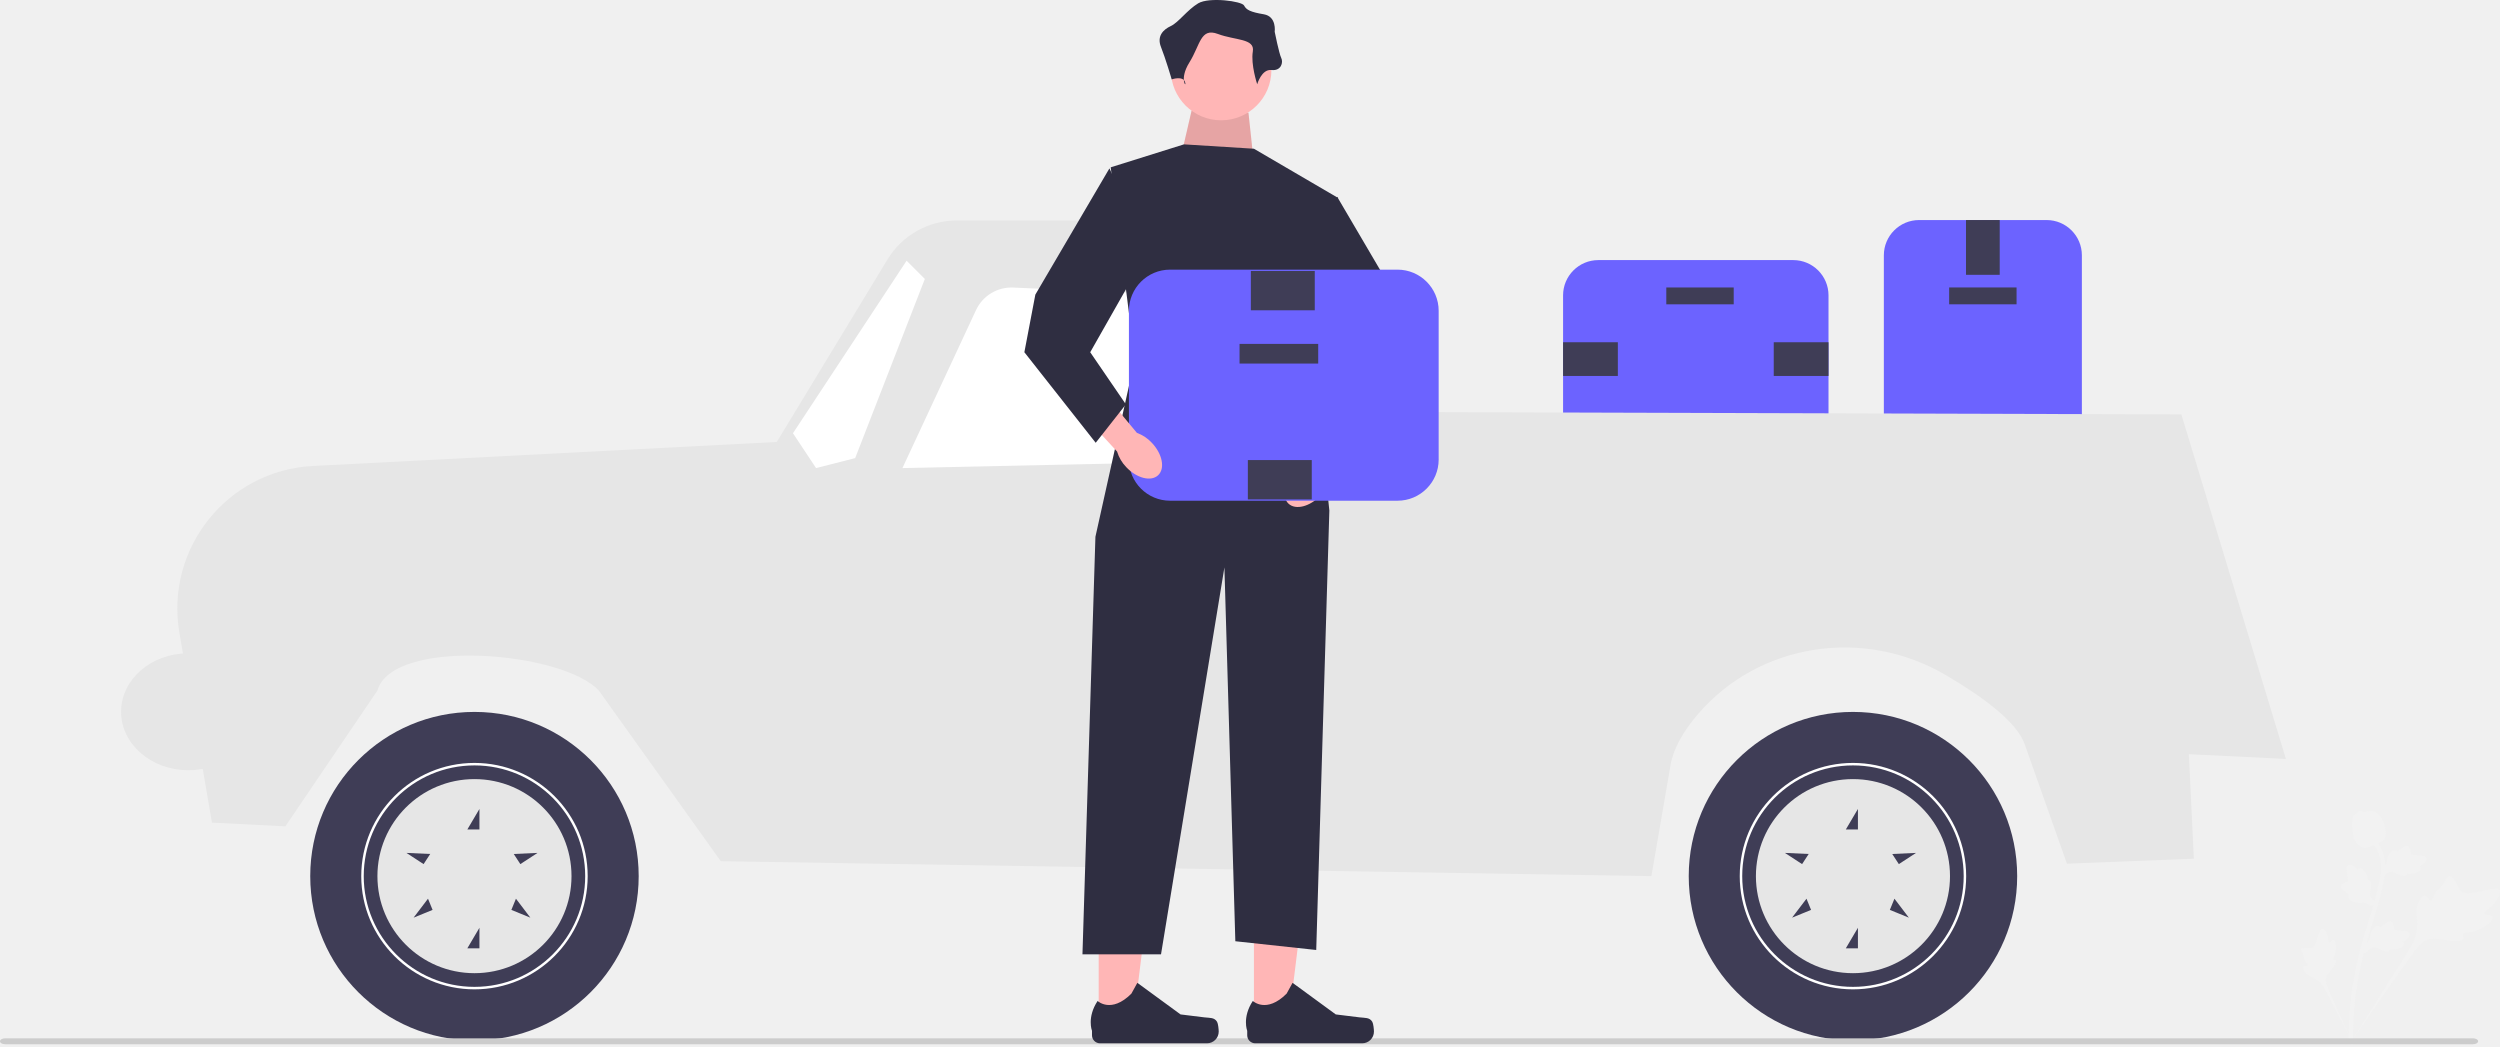
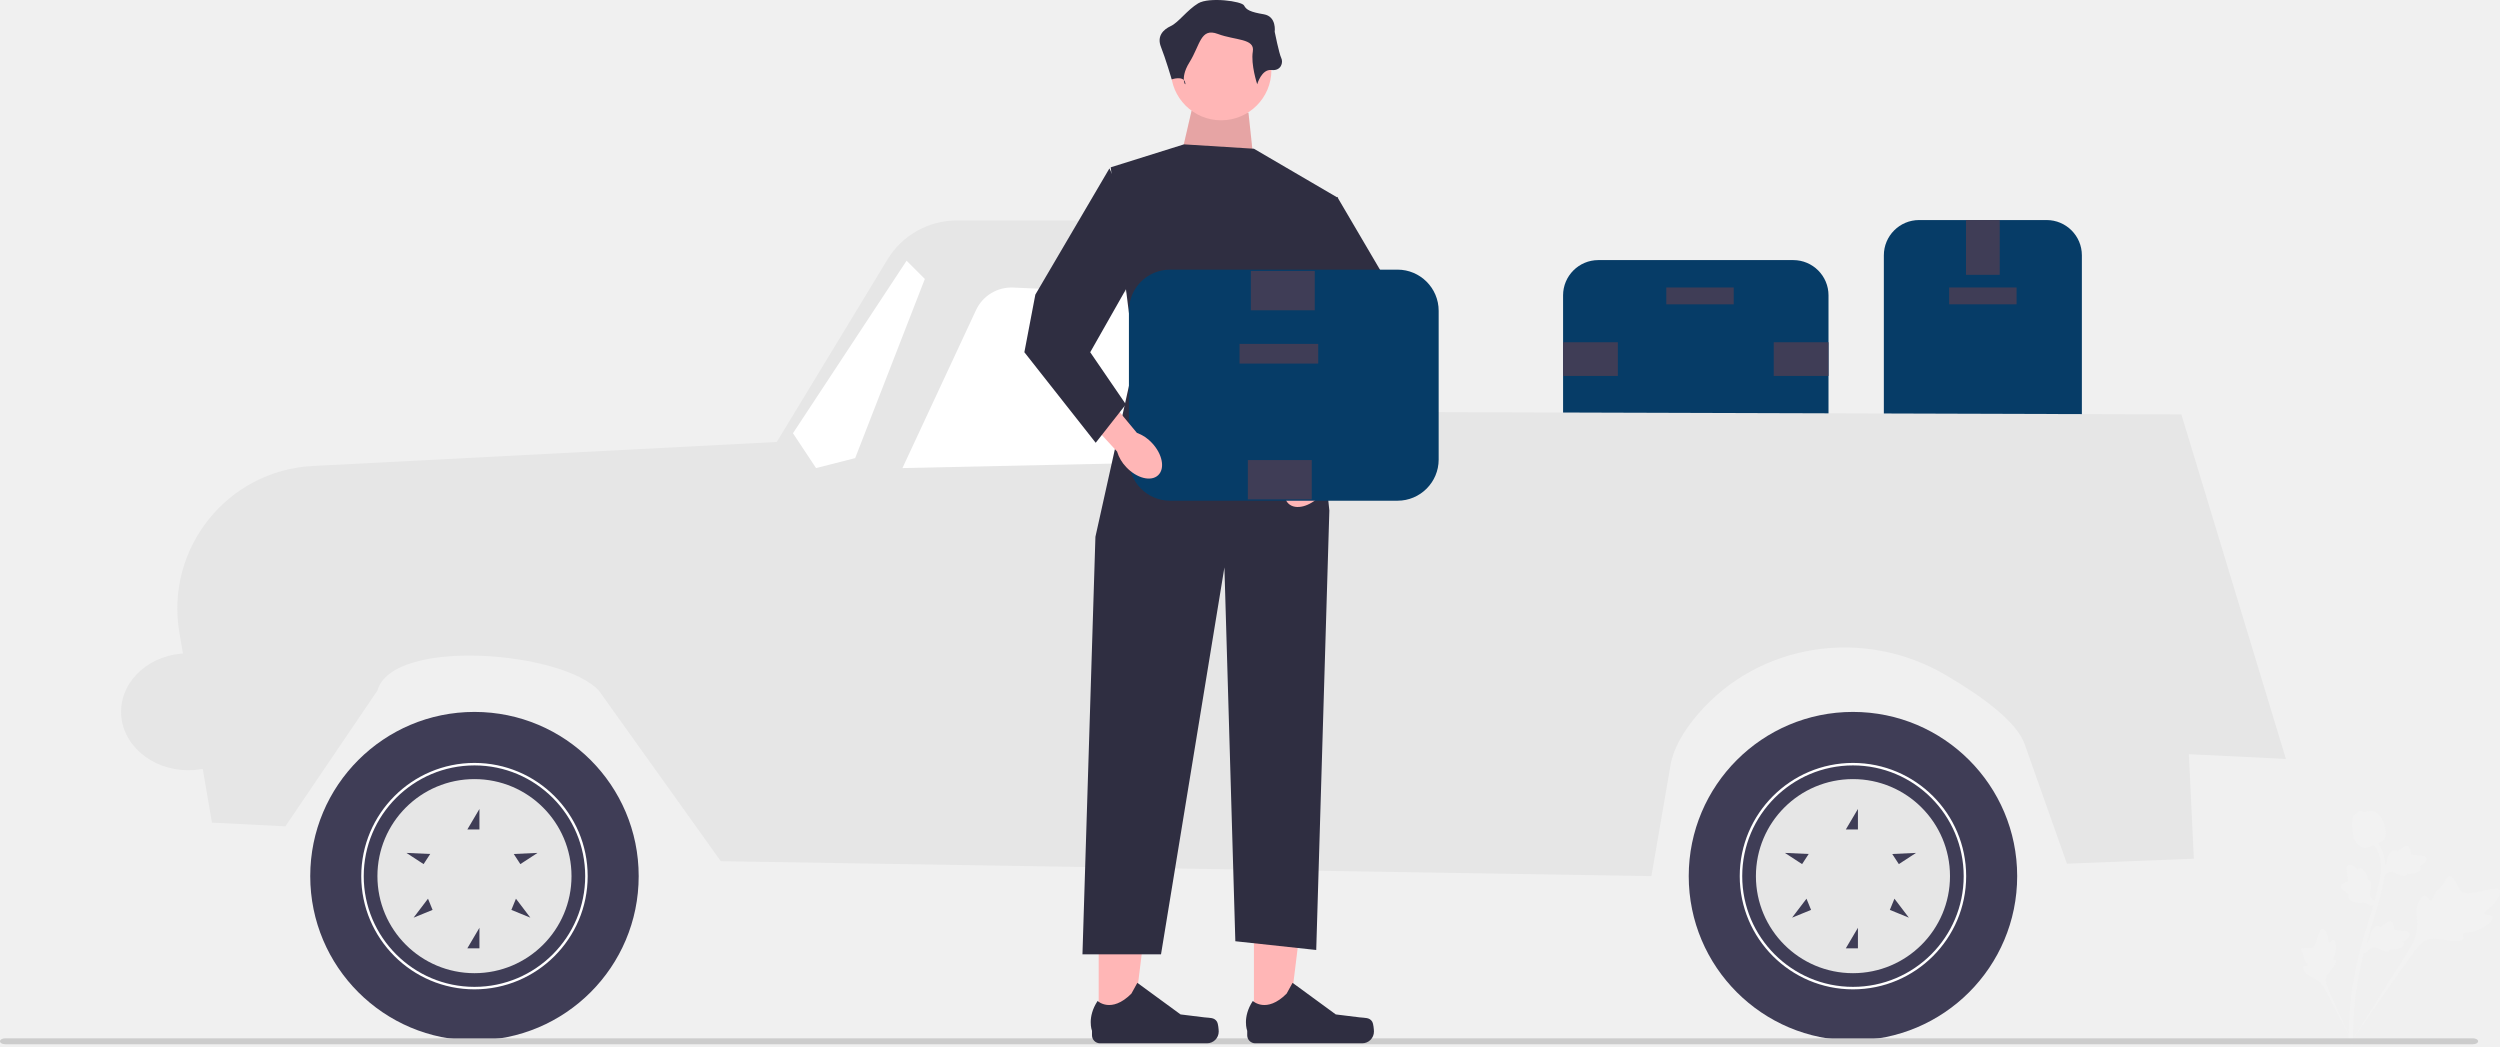
<svg xmlns="http://www.w3.org/2000/svg" width="1004.722" height="420.718" viewBox="0 0 1004.722 420.718">
  <g>
-     <path d="M757.098,180.944V102.6c0-7.812,6.355-14.166,14.166-14.166h51.251c7.812,0,14.166,6.355,14.166,14.166v78.344c0,7.812-6.355,14.166-14.166,14.166h-51.251c-7.812,0-14.166-6.355-14.166-14.166Z" fill="#6c63ff" />
+     <path d="M757.098,180.944V102.6c0-7.812,6.355-14.166,14.166-14.166h51.251c7.812,0,14.166,6.355,14.166,14.166v78.344c0,7.812-6.355,14.166-14.166,14.166h-51.251c-7.812,0-14.166-6.355-14.166-14.166Z" fill="#063c67" />
    <rect x="783.344" y="115.526" width="27.092" height="6.773" transform="translate(1593.78 237.8251) rotate(-180)" fill="#3f3d56" />
    <rect x="790.117" y="88.434" width="13.546" height="22.013" transform="translate(1593.78 198.8797) rotate(-180)" fill="#3f3d56" />
    <rect x="790.117" y="173.097" width="13.546" height="22.013" transform="translate(1593.78 368.2074) rotate(-180)" fill="#3f3d56" />
  </g>
  <g>
-     <path d="M720.692,184.11h-78.344c-7.812,0-14.166-6.355-14.166-14.166v-51.251c0-7.812,6.355-14.166,14.166-14.166h78.344c7.812,0,14.166,6.355,14.166,14.166v51.251c0,7.812-6.355,14.166-14.166,14.166Z" fill="#6c63ff" />
+     <path d="M720.692,184.11h-78.344c-7.812,0-14.166-6.355-14.166-14.166v-51.251c0-7.812,6.355-14.166,14.166-14.166h78.344c7.812,0,14.166,6.355,14.166,14.166v51.251c0,7.812-6.355,14.166-14.166,14.166Z" fill="#063c67" />
    <rect x="669.667" y="115.532" width="27.092" height="6.773" fill="#3f3d56" />
    <rect x="632.415" y="133.312" width="13.546" height="22.013" transform="translate(783.5064 -494.8703) rotate(90)" fill="#3f3d56" />
    <rect x="717.079" y="133.312" width="13.546" height="22.013" transform="translate(868.1702 -579.5342) rotate(90)" fill="#3f3d56" />
  </g>
  <path d="M85.182,330.61l-13.079-76.293c-5.812-33.901,19.28-65.272,53.629-67.051l186.45-9.657,44.498-73.34c5.899-9.723,16.447-15.66,27.819-15.66h133.969c10.531,0,19.428,7.809,20.795,18.251l3.402,58.683,334,1,42.016,138.468-39-1.902,2,42-51,2-17.001-48.072c-3.201-9.052-17.229-19.258-31.81-27.798-32.687-19.143-74.682-12.999-99.419,15.689-5.835,6.768-9.915,13.819-11.055,20.431l-7.715,44.749-374-6-49.016-68.566c-14.481-15.759-82.843-21.548-89,0l-36.984,54.566-29.5-1.5Z" fill="#e6e6e6" />
  <path d="M491.679,133.236l11.004,51.874-140,3,29.568-63.485c2.682-5.759,8.571-9.335,14.918-9.059l67.087,2.917c8.493,.369,15.659,6.438,17.423,14.753Z" fill="#fff" />
  <polygon points="343.682 184.11 371.682 112.11 364.351 104.779 318.682 174.11 327.962 188.11 343.682 184.11" fill="#fff" />
  <circle cx="744.682" cy="352.11" r="66" fill="#3f3d56" />
  <path d="M699.182,352.11c0-25.089,20.411-45.5,45.5-45.5,25.089,0,45.5,20.411,45.5,45.5,0,25.089-20.411,45.5-45.5,45.5-25.089,0-45.5-20.411-45.5-45.5Zm1,0c0,24.537,19.962,44.5,44.5,44.5s44.5-19.963,44.5-44.5c0-24.537-19.962-44.5-44.5-44.5s-44.5,19.963-44.5,44.5Z" fill="#fff" />
  <path d="M705.682,352.11c0,21.539,17.461,39,39,39,21.539,0,39-17.461,39-39,0-21.539-17.461-39-39-39-21.539,0-39,17.461-39,39Zm64.351-9.339l-6.91,4.504-2.655-4.073,9.565-.43Zm-10.52,22.905l1.84-4.5,5.794,7.622-7.634-3.122Zm-17.694,15.435l4.862-8.248v8.248h-4.862Zm0-47.752l4.862-8.248v8.248h-4.862Zm-21.604,35.439l5.794-7.622,1.84,4.5-7.634,3.122Zm-2.885-26.026l9.565,.43-2.655,4.073-6.91-4.504Z" fill="#e6e6e6" />
  <circle cx="190.682" cy="352.11" r="66" fill="#3f3d56" />
  <path d="M145.182,352.11c0-25.089,20.411-45.5,45.5-45.5,25.089,0,45.5,20.411,45.5,45.5,0,25.089-20.411,45.5-45.5,45.5-25.089,0-45.5-20.411-45.5-45.5Zm1,0c0,24.537,19.962,44.5,44.5,44.5,24.538,0,44.5-19.963,44.5-44.5,0-24.537-19.962-44.5-44.5-44.5-24.538,0-44.5,19.963-44.5,44.5Z" fill="#fff" />
  <path d="M151.682,352.11c0,21.539,17.461,39,39,39,21.539,0,39-17.461,39-39,0-21.539-17.461-39-39-39-21.539,0-39,17.461-39,39Zm64.351-9.339l-6.91,4.504-2.655-4.073,9.565-.43Zm-10.52,22.905l1.84-4.5,5.794,7.622-7.634-3.122Zm-17.694,15.435l4.862-8.248v8.248h-4.862Zm0-47.752l4.862-8.248v8.248h-4.862Zm-21.604,35.439l5.794-7.622,1.84,4.5-7.634,3.122Zm-2.885-26.026l9.565,.43-2.655,4.073-6.91-4.504Z" fill="#e6e6e6" />
  <rect x="466.182" y="203.61" width="38" height="8" transform="translate(970.3641 415.22) rotate(-180)" fill="#3f3d56" />
  <g>
    <path d="M1001.788,368.654c-.354-1.084-3.039-.607-3.296-1.576-.257-.966,2.319-1.776,4.295-4.498,.356-.491,2.601-3.584,1.74-4.886-1.632-2.466-12.988,3.676-15.714,.229-.598-.756-.844-2.055-2.626-4.472-.709-.961-1.164-1.426-1.707-1.412-.771,.019-1.047,.984-2.259,2.732-1.818,2.621-2.474,2.292-3.671,4.439-.889,1.594-.994,2.613-1.635,2.673-.907,.085-1.282-1.9-2.39-1.977-1.131-.079-2.263,1.882-2.824,3.415-1.053,2.875-.401,5.073-.256,7.263,.157,2.38-.212,5.864-2.798,10.336l-24.392,38.862c5.238-7.922,20.108-29.526,26.099-37.45,1.729-2.288,3.588-4.585,6.449-5.017,2.754-.416,6.105,.947,10.782,.867,.546-.009,2.066-.054,2.436-.86,.306-.666-.453-1.245-.177-1.871,.37-.84,2.037-.48,4.308-1.037,1.601-.393,2.689-1.043,3.625-1.602,.282-.169,4.484-2.714,4.012-4.157h-0Z" fill="#f2f2f2" />
    <path d="M937.902,377.728c-.634-.139-1.175,1.316-1.725,1.163-.548-.153-.202-1.651-.968-3.406-.138-.317-1.009-2.311-1.896-2.264-1.681,.089-1.943,7.435-4.421,7.779-.544,.075-1.252-.179-2.953-.001-.676,.071-1.036,.16-1.186,.431-.213,.384,.181,.798,.689,1.897,.762,1.648,.411,1.875,1.119,3.082,.526,.896,.995,1.242,.84,1.574-.22,.47-1.302,.081-1.66,.603-.365,.532,.271,1.654,.861,2.371,1.107,1.346,2.374,1.66,3.491,2.221,1.213,.61,2.817,1.796,4.266,4.355l12.036,23.184c-2.377-4.857-8.69-18.388-10.85-23.615-.624-1.509-1.215-3.084-.602-4.613,.59-1.472,2.226-2.723,3.537-5.042,.153-.271,.57-1.03,.281-1.444-.239-.342-.742-.137-.97-.453-.305-.424,.352-1.138,.734-2.414,.269-.899,.264-1.621,.26-2.241-.001-.187-.038-2.984-.882-3.169v0Z" fill="#f2f2f2" />
    <path d="M949.909,383.385l.378-3.493,.232-.219c1.074-1.015,1.745-2.089,1.997-3.196,.04-.176,.071-.354,.103-.535,.126-.718,.282-1.611,.972-2.538,.386-.517,1.409-1.684,2.463-1.276,.285,.107,.477,.291,.61,.487,.033-.034,.068-.068,.104-.105,.455-.443,.774-.605,1.081-.761,.236-.12,.479-.244,.891-.573,.181-.144,.326-.275,.447-.384,.37-.33,.843-.717,1.491-.564,.687,.188,.923,.843,1.079,1.277,.279,.774,.365,1.306,.422,1.659,.02,.129,.044,.274,.062,.321,.15,.379,2.038,.477,2.748,.518,1.597,.087,2.978,.162,3.31,1.255,.238,.782-.258,1.635-1.519,2.603-.393,.301-.785,.509-1.127,.664,.21,.199,.378,.469,.388,.838h0c.023,.872-.872,1.542-2.659,1.993-.444,.113-1.042,.263-1.823,.226-.368-.018-.691-.075-.966-.127-.041,.157-.116,.32-.252,.474-.398,.455-1.04,.571-1.912,.314-.963-.268-1.723-.633-2.395-.954-.586-.279-1.092-.518-1.516-.583-.789-.11-1.525,.377-2.405,1.025l-2.206,1.655h-0Z" fill="#f2f2f2" />
    <path d="M956.206,363.49l-3.475,.52-.271-.169c-1.254-.781-2.464-1.158-3.598-1.121-.18,.006-.36,.021-.544,.036-.727,.061-1.63,.136-2.702-.296-.598-.243-1.987-.935-1.859-2.059,.031-.302,.161-.535,.316-.714-.041-.024-.083-.048-.128-.075-.544-.328-.781-.595-1.01-.853-.176-.198-.357-.402-.781-.717-.186-.138-.348-.245-.485-.335-.413-.274-.907-.634-.924-1.299,.007-.712,.582-1.106,.962-1.368,.678-.466,1.171-.684,1.498-.829,.12-.052,.254-.112,.295-.142,.328-.242-.056-2.092-.196-2.79-.321-1.566-.599-2.922,.374-3.52,.696-.429,1.647-.165,2.903,.809,.391,.304,.691,.631,.928,.922,.139-.254,.358-.485,.712-.588h0c.838-.244,1.712,.452,2.602,2.066,.222,.401,.519,.941,.681,1.707,.076,.361,.103,.687,.122,.966,.162-0,.339,.031,.522,.123,.541,.269,.816,.861,.789,1.77-.015,.999-.175,1.828-.315,2.558-.121,.638-.224,1.188-.18,1.614,.093,.791,.751,1.379,1.602,2.066l2.16,1.714h-0Z" fill="#f2f2f2" />
    <path d="M956.674,353.056l.378-3.493,.232-.219c1.074-1.015,1.745-2.089,1.997-3.196,.04-.176,.071-.354,.103-.535,.126-.718,.282-1.611,.972-2.538,.386-.517,1.409-1.684,2.463-1.276,.285,.107,.477,.291,.61,.487,.033-.034,.068-.068,.104-.105,.455-.443,.774-.605,1.081-.761,.236-.12,.479-.244,.891-.573,.181-.144,.326-.275,.447-.384,.37-.33,.843-.717,1.491-.564,.687,.188,.923,.843,1.079,1.277,.279,.774,.365,1.306,.422,1.659,.02,.129,.044,.274,.062,.321,.15,.379,2.038,.477,2.748,.518,1.597,.087,2.978,.162,3.31,1.255,.238,.782-.258,1.635-1.519,2.603-.393,.301-.785,.509-1.127,.664,.21,.199,.378,.469,.388,.838h0c.023,.872-.872,1.542-2.659,1.993-.444,.113-1.042,.263-1.823,.226-.368-.018-.691-.075-.966-.127-.041,.157-.116,.32-.252,.474-.398,.455-1.04,.571-1.912,.314-.963-.268-1.723-.633-2.395-.954-.586-.279-1.092-.518-1.516-.583-.789-.11-1.525,.377-2.405,1.025l-2.206,1.655h-0Z" fill="#f2f2f2" />
    <path d="M945.407,419.98l-.614-.607,.011-.863-.011,.863-.854-.09c.004-.08-.002-.268-.008-.561-.033-1.607-.135-6.497,.546-14.011,.475-5.245,1.27-10.569,2.362-15.827,1.093-5.266,2.228-9.185,3.14-12.334,.688-2.375,1.382-4.628,2.06-6.823,1.809-5.863,3.516-11.402,4.574-17.719,.237-1.41,.728-4.346-.278-7.811-.584-2.01-1.584-3.901-2.972-5.62l1.344-1.085c1.532,1.9,2.638,3.995,3.286,6.226,1.116,3.842,.58,7.04,.323,8.577-1.076,6.429-2.801,12.021-4.628,17.941-.674,2.187-1.366,4.43-2.051,6.795-.903,3.12-2.028,7.005-3.107,12.203-1.079,5.195-1.864,10.454-2.334,15.633-.672,7.419-.571,12.237-.538,13.819,.017,.845,.021,1.022-.251,1.295v-0Z" fill="#f2f2f2" />
    <path d="M949.675,340.564c-.069-.015-.139-.033-.208-.053-1.418-.397-2.555-1.553-3.381-3.433-.387-.884-.478-1.815-.66-3.671-.029-.286-.155-1.734,0-3.653,.101-1.254,.236-1.758,.577-2.153,.379-.441,.89-.693,1.429-.82,.015-.166,.069-.328,.177-.482,.444-.639,1.187-.376,1.59-.24,.203,.073,.456,.166,.741,.214,.447,.077,.715-.001,1.119-.118,.387-.112,.868-.252,1.533-.24,1.312,.018,2.284,.608,2.604,.802,1.687,1.014,2.269,2.631,2.943,4.503,.134,.375,.578,1.732,.682,3.479,.075,1.26-.09,1.776-.28,2.145-.387,.758-.979,1.11-2.449,1.85-1.536,.775-2.306,1.163-2.938,1.362-1.47,.462-2.393,.751-3.479,.509v0Z" fill="#f2f2f2" />
  </g>
  <path d="M0,418.48c0,.66,.925,1.19,2.078,1.19H993.848c1.152,0,2.077-.53,2.077-1.19,0-.66-.925-1.19-2.077-1.19H2.078c-1.152,0-2.078,.53-2.078,1.19Z" fill="#ccc" />
  <g>
    <g>
      <polygon points="503.94 410.967 517.825 410.965 524.43 357.41 503.938 357.411 503.94 410.967" fill="#ffb6b6" />
      <path d="M551.511,410.652h0c.432,.728,.66,3.078,.66,3.925h0c0,2.603-2.11,4.713-4.713,4.713l-42.999-0c-1.775,0-3.215-1.439-3.215-3.215v-1.79s-2.127-5.38,2.252-12.012c0,0,5.443,5.193,13.576-2.94l2.398-4.345,17.361,12.697,9.623,1.185c2.105,.259,3.972-.04,5.055,1.784h0Z" fill="#2f2e41" />
    </g>
    <g>
      <polygon points="441.558 410.967 455.442 410.965 462.048 357.41 441.555 357.411 441.558 410.967" fill="#ffb6b6" />
      <path d="M489.128,410.652h0c.432,.728,.66,3.078,.66,3.925h0c0,2.603-2.11,4.713-4.713,4.713l-42.999-0c-1.775,0-3.215-1.439-3.215-3.215v-1.79s-2.127-5.38,2.252-12.012c0,0,5.443,5.193,13.576-2.94l2.398-4.345,17.361,12.697,9.623,1.185c2.105,.259,3.972-.04,5.055,1.784h0Z" fill="#2f2e41" />
    </g>
    <polygon points="501.741 45.276 504.377 69.877 473.625 67.241 478.897 44.397 501.741 45.276" fill="#ffb6b6" />
    <polygon points="501.741 45.276 504.377 69.877 473.625 67.241 478.897 44.397 501.741 45.276" isolation="isolate" opacity=".1" />
    <circle cx="490.759" cy="28.142" r="20.208" fill="#ffb6b6" />
    <polygon points="503.938 59.773 537.765 79.542 526.682 133.138 534.251 205.186 528.979 381.79 496.47 378.276 492.077 228.03 466.596 383.547 435.028 383.547 440.237 215.729 456.053 144.56 446.388 67.241 475.822 58.016 503.938 59.773" fill="#2f2e41" />
    <path d="M505.256,33.853s1.757-6.15,5.711-5.711,4.832-3.075,3.954-4.832-2.636-10.544-2.636-10.544c0,0,.879-6.15-4.393-7.029-5.272-.879-7.029-1.757-7.908-3.515-.879-1.757-14.058-3.515-18.451-.879-4.393,2.636-7.908,7.693-10.983,9.118-3.075,1.425-5.711,4.061-3.954,8.454,1.757,4.393,4.306,12.985,4.306,12.985,0,0,4.481-1.563,5.359,1.073s-2.636-.879,1.757-7.908c4.393-7.029,4.393-14.058,11.422-11.422,7.029,2.636,14.937,1.757,14.058,7.029-.879,5.272,1.757,13.179,1.757,13.179Z" fill="#2f2e41" />
-     <path id="uuid-2f48dadd-bd50-474e-b6bc-efb589732da4-59" d="M520.321,189.424c-4.229,4.478-5.347,10.29-2.497,12.981,2.85,2.691,8.588,1.242,12.818-3.238,1.714-1.766,2.981-3.918,3.693-6.274l17.68-19.2-9.187-8.104-16.454,19.788c-2.312,.846-4.388,2.234-6.054,4.047Z" fill="#ffb6b6" />
+     <path id="uuid-2f48dadd-bd50-474e-b6bc-efb589732da4-33" d="M520.321,189.424c-4.229,4.478-5.347,10.29-2.497,12.981,2.85,2.691,8.588,1.242,12.818-3.238,1.714-1.766,2.981-3.918,3.693-6.274l17.68-19.2-9.187-8.104-16.454,19.788c-2.312,.846-4.388,2.234-6.054,4.047Z" fill="#ffb6b6" />
    <polygon points="537.409 79.103 567.182 129.826 571.592 152.982 542.923 189.371 530.793 173.933 545.128 152.982 521.972 112.183 537.409 79.103" fill="#2f2e41" />
    <g>
-       <path d="M453.701,184.701v-59.805c0-9.115,7.415-16.531,16.531-16.531h91.42c9.115,0,16.531,7.415,16.531,16.531v59.805c0,9.115-7.415,16.531-16.531,16.531h-91.42c-9.115,0-16.531-7.415-16.531-16.531Z" fill="#6c63ff" />
+       <path d="M453.701,184.701v-59.805c0-9.115,7.415-16.531,16.531-16.531h91.42c9.115,0,16.531,7.415,16.531,16.531v59.805c0,9.115-7.415,16.531-16.531,16.531h-91.42c-9.115,0-16.531-7.415-16.531-16.531Z" fill="#063c67" />
      <rect x="498.159" y="138.209" width="31.614" height="7.904" transform="translate(1027.931 284.3207) rotate(180)" fill="#3f3d56" />
      <rect x="506.435" y="179.955" width="15.807" height="25.687" transform="translate(707.1374 -321.5401) rotate(90)" fill="#3f3d56" />
      <rect x="507.641" y="103.955" width="15.807" height="25.687" transform="translate(632.3431 -398.7458) rotate(90)" fill="#3f3d56" />
    </g>
    <g>
-       <path id="uuid-f6ce86b9-37cf-4878-a476-c93c5a2c7b27-60" d="M462.953,178.002c4.229,4.478,5.347,10.29,2.497,12.981-2.85,2.691-8.588,1.242-12.818-3.238-1.714-1.766-2.981-3.918-3.693-6.274l-17.68-19.2,9.187-8.104,16.454,19.788c2.312,.846,4.388,2.234,6.054,4.047Z" fill="#ffb6b6" />
+       <path id="uuid-f6ce86b9-37cf-4878-a476-c93c5a2c7b27-34" d="M462.953,178.002c4.229,4.478,5.347,10.29,2.497,12.981-2.85,2.691-8.588,1.242-12.818-3.238-1.714-1.766-2.981-3.918-3.693-6.274l-17.68-19.2,9.187-8.104,16.454,19.788c2.312,.846,4.388,2.234,6.054,4.047Z" fill="#ffb6b6" />
      <polygon points="445.865 67.681 416.093 118.404 411.682 141.56 440.352 177.948 452.481 162.511 438.146 141.56 461.303 100.761 445.865 67.681" fill="#2f2e41" />
    </g>
  </g>
  <ellipse cx="75.666" cy="286.044" rx="27" ry="23.5" fill="#e6e6e6" />
</svg>
